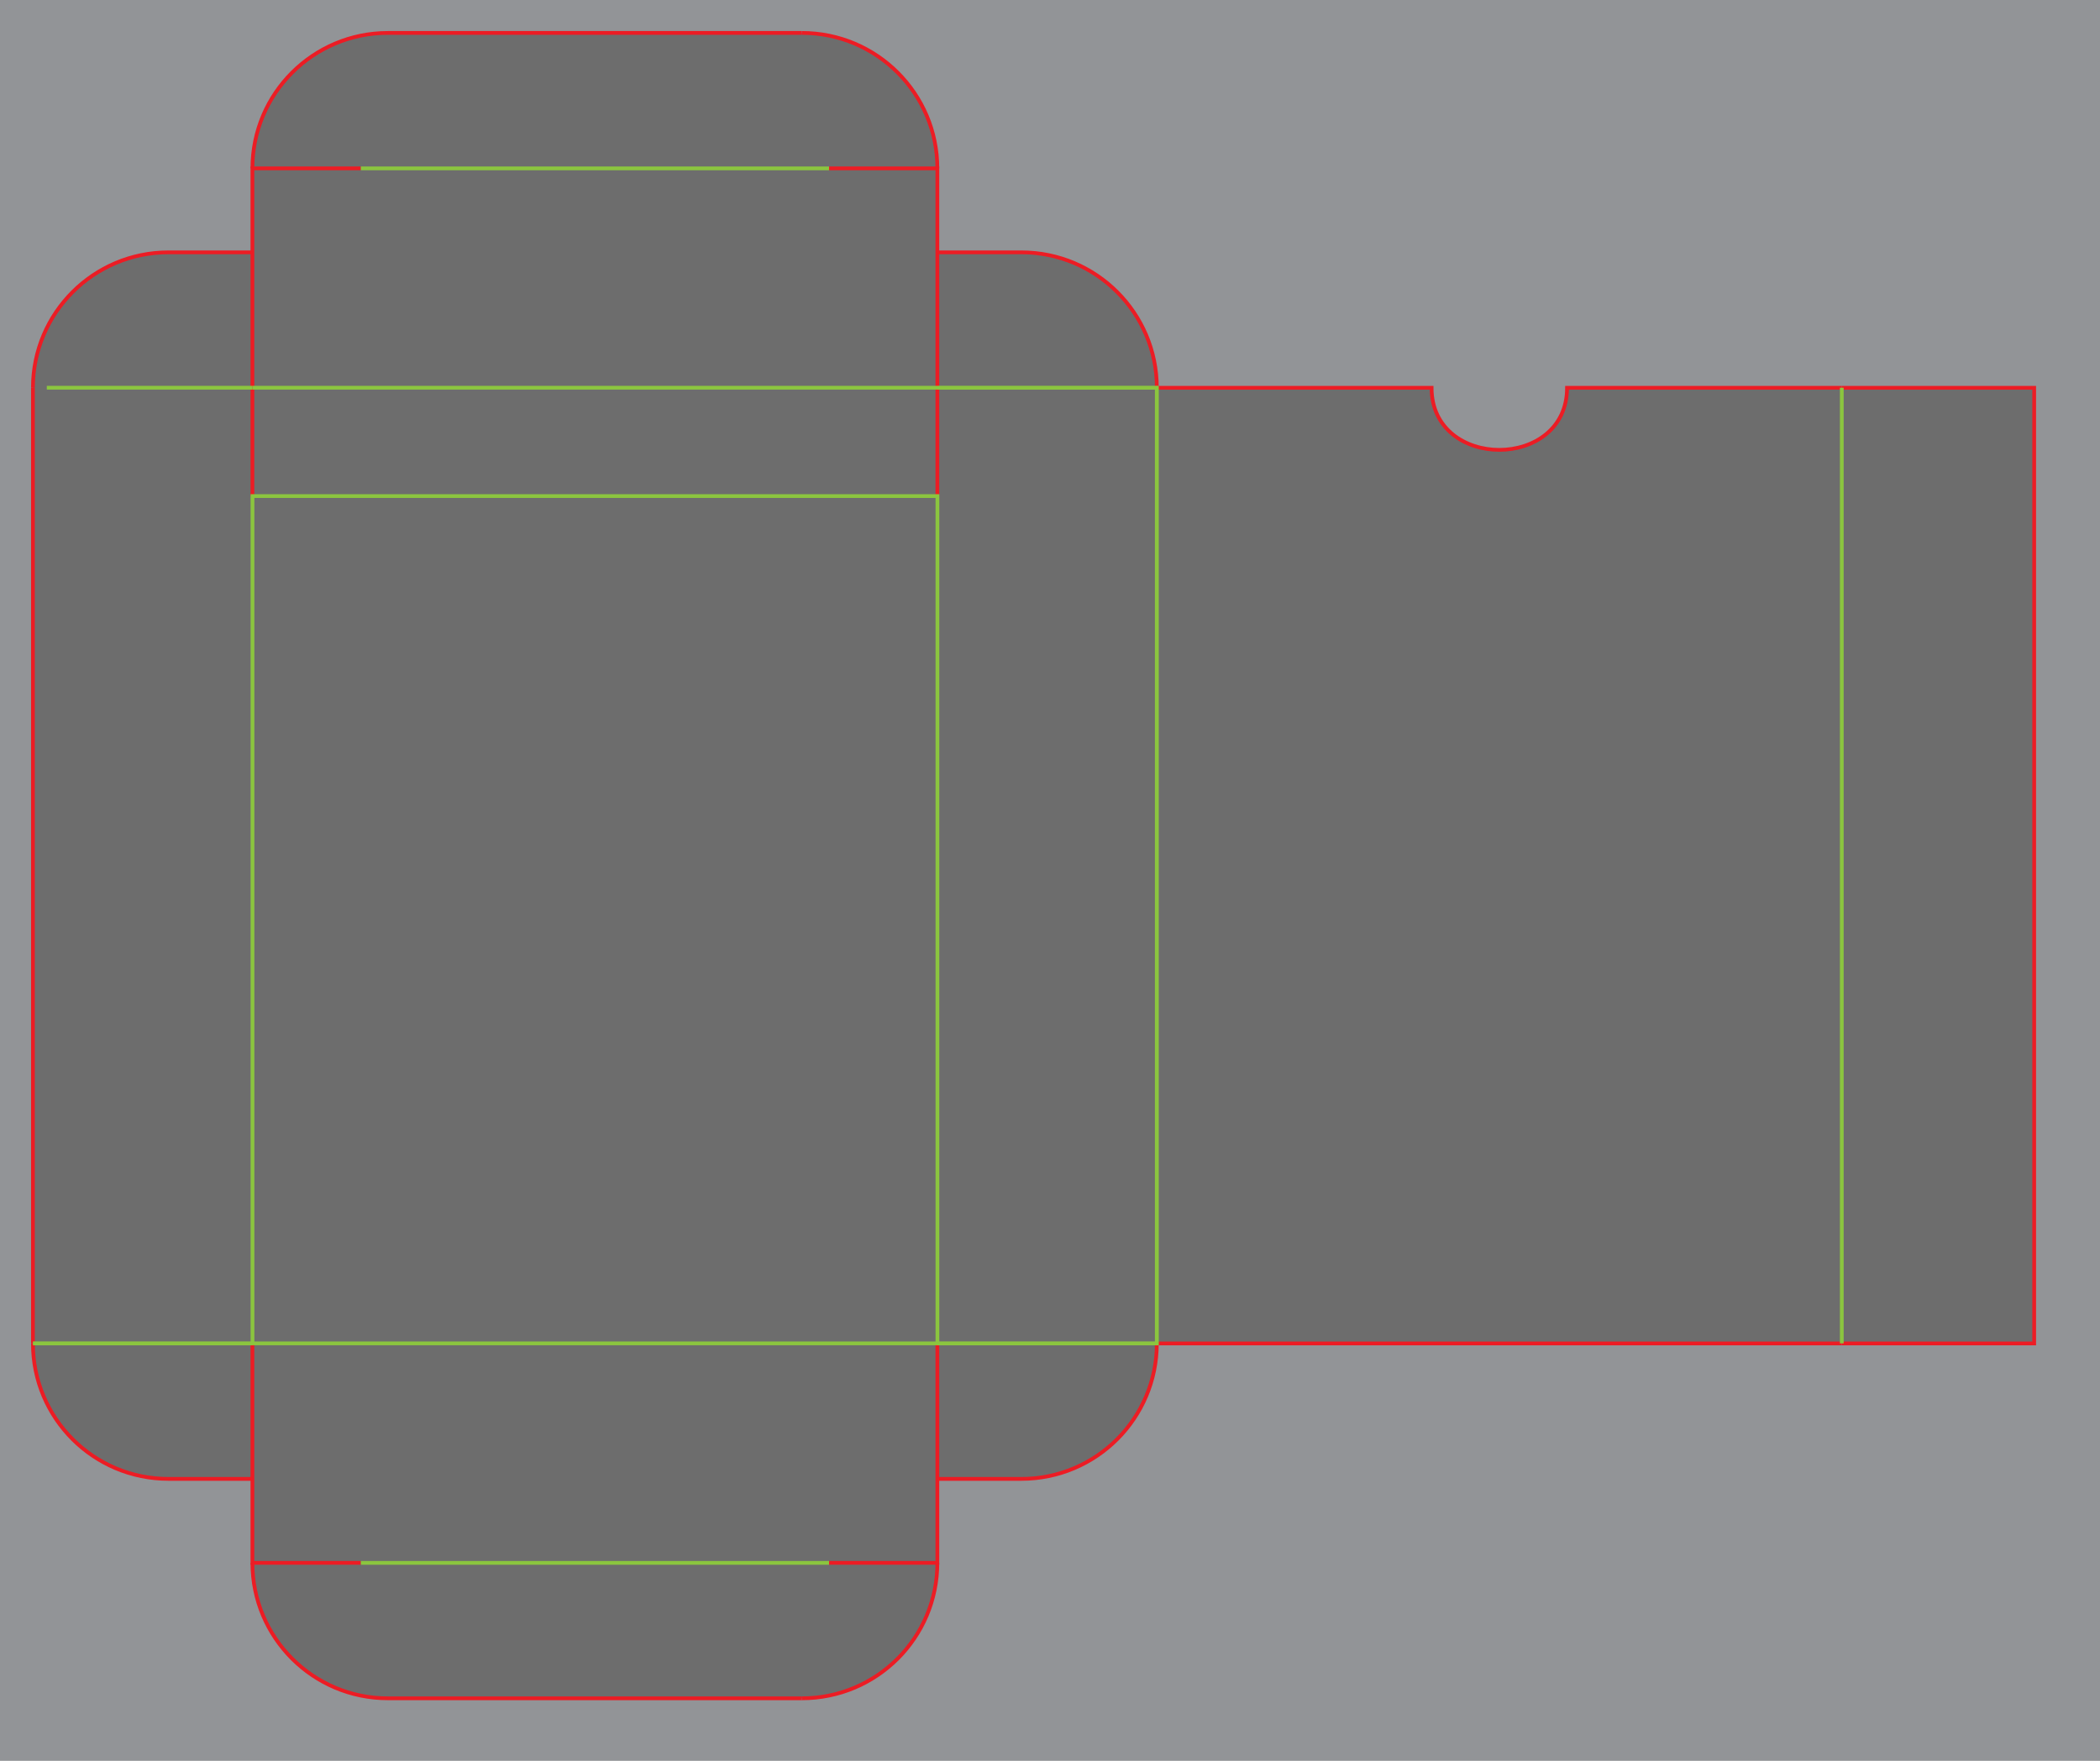
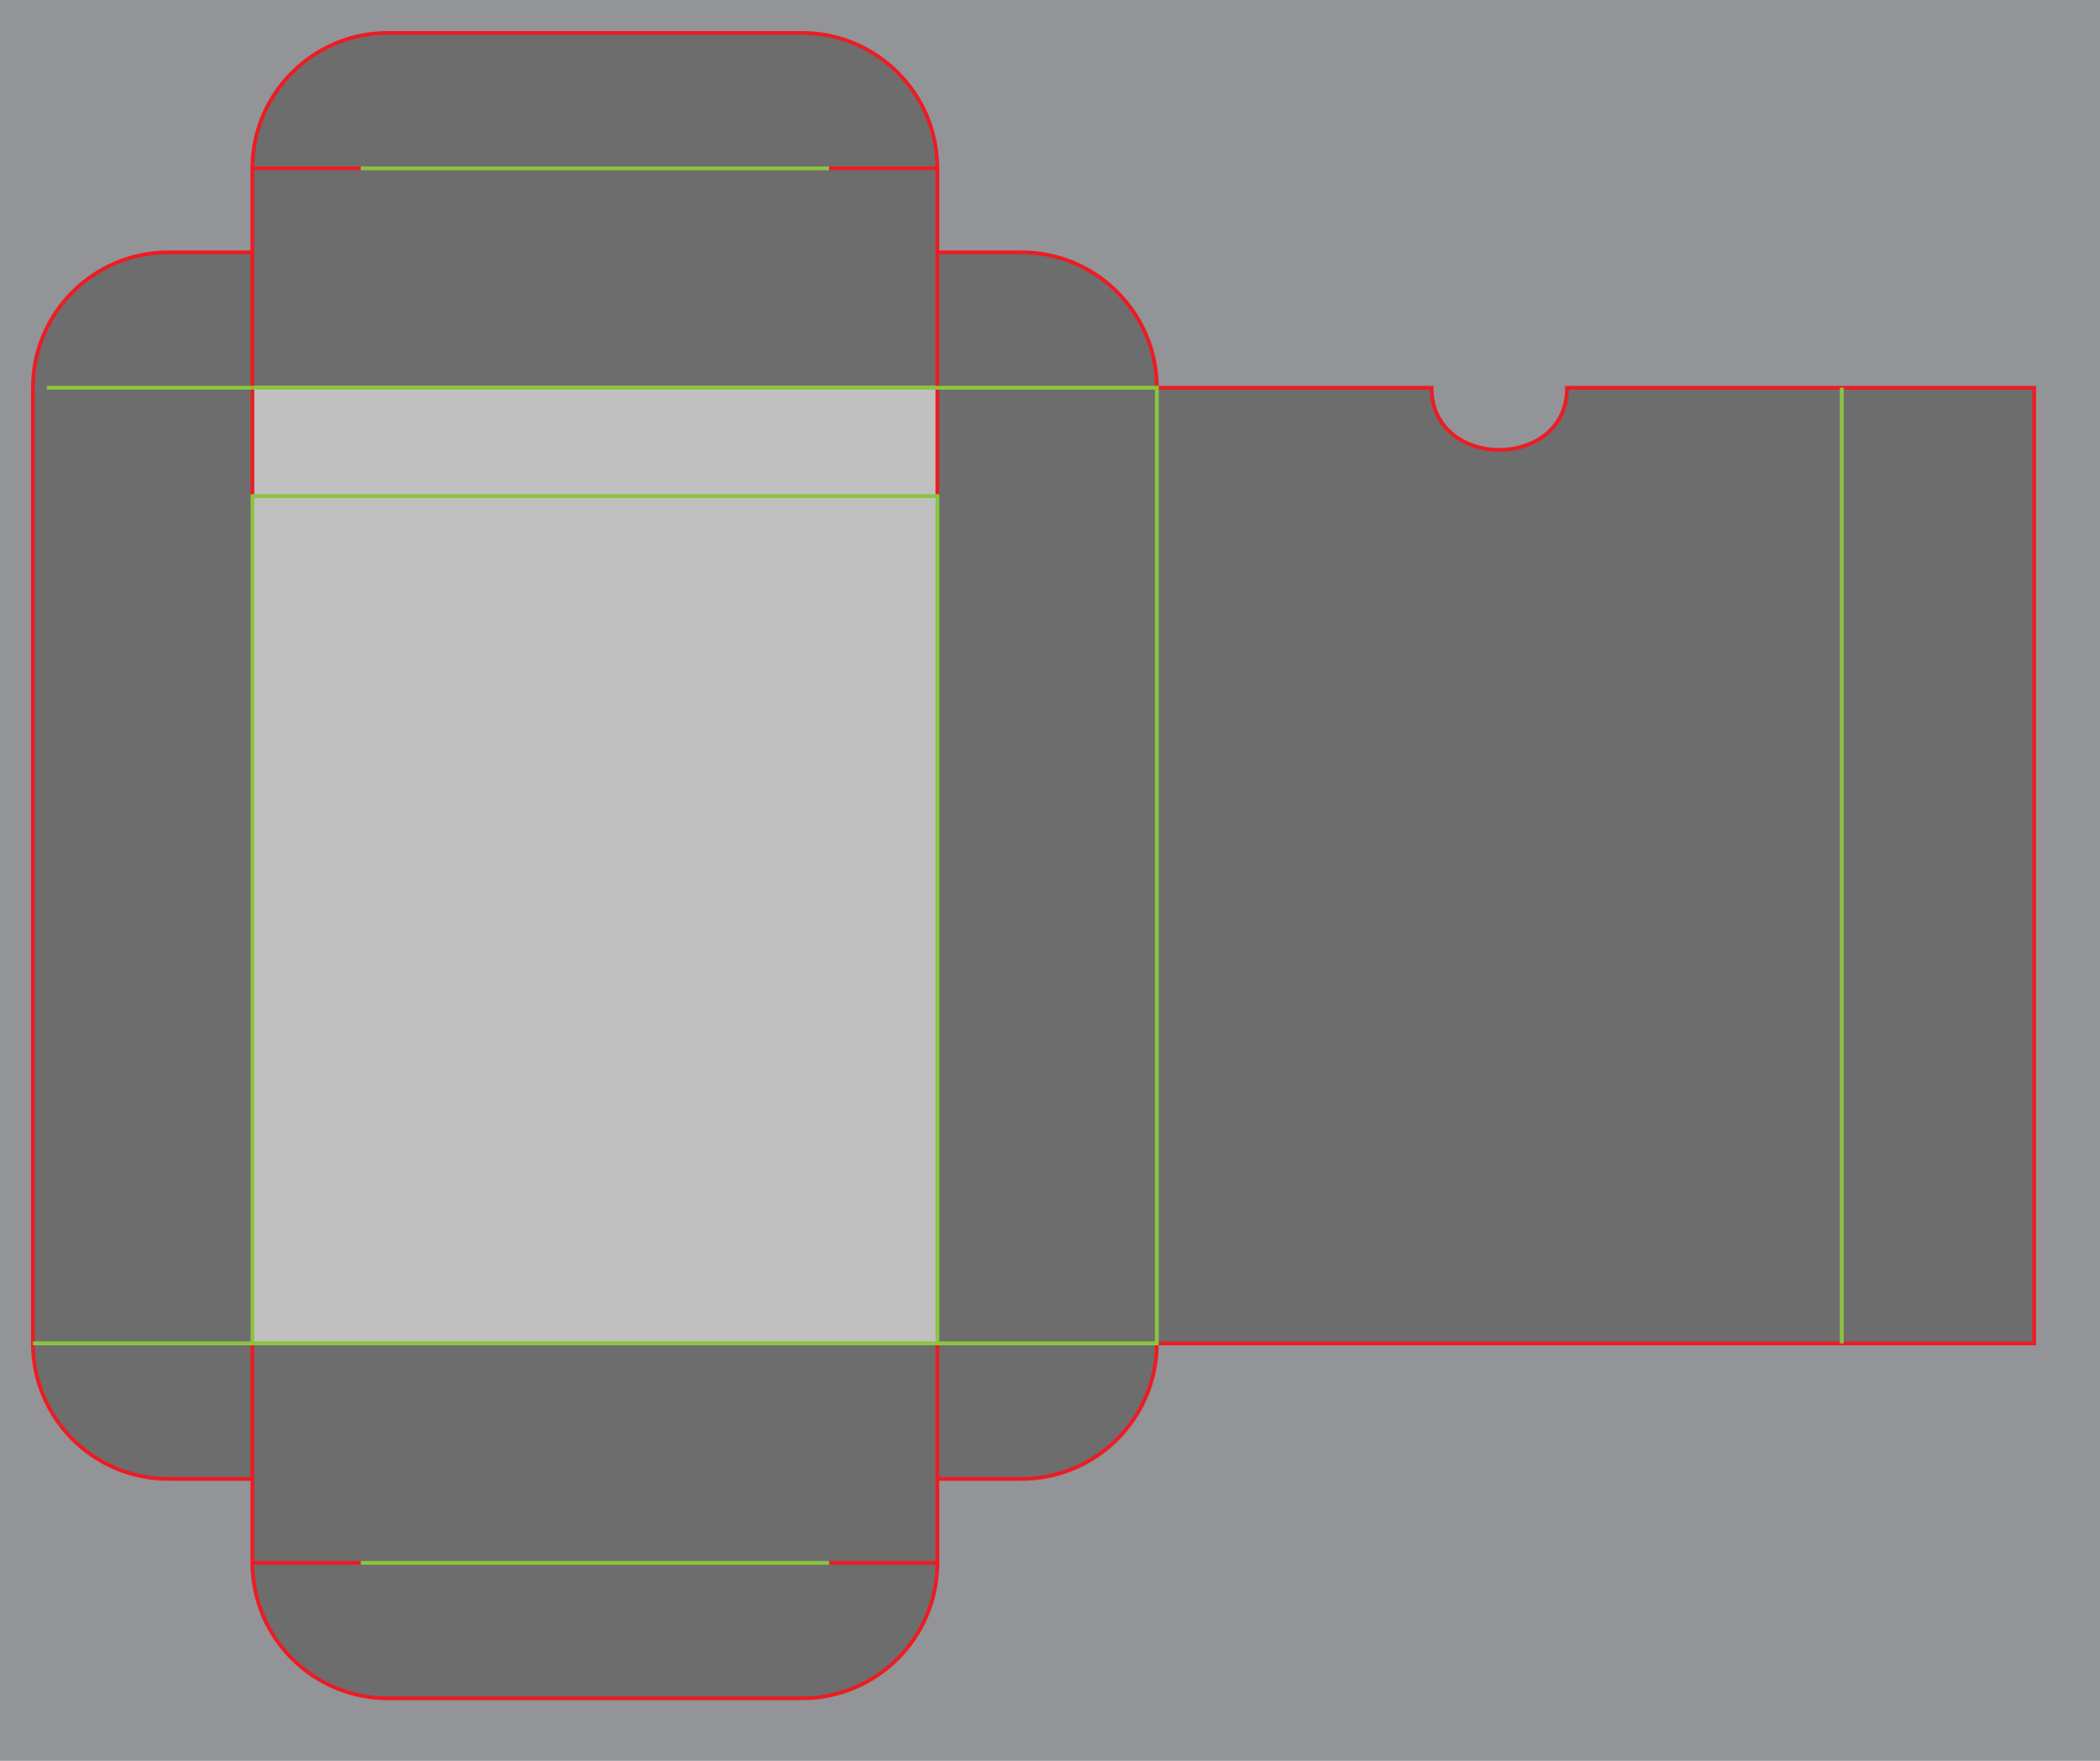
<svg xmlns="http://www.w3.org/2000/svg" version="1.1" x="0px" y="0px" width="2325" height="1950" viewBox="0 0 2325 1950" enable-background="new 0 0 558 468" xml:space="preserve" id="svg223">
  <defs id="defs223">






	

		
		
	
			
			
			
			
			
			
			
			
			
			
			
			
			
			
			
			
		
			
- 		</defs>
+ 		
+ 	
+ 	
+ 		
+ 	
+ 	
+ 	
+ 	
+ 	
+ 	
+ 
+ 	
+ </defs>
  <g id="Guides_For_Artboard" display="none" transform="matrix(4.166667,0,0,4.166667,-9.3000001e-6,-7.8e-6)">
</g>
-   <g id="Background" transform="matrix(4.166667,0,0,4.166667,-9.3000001e-6,-7.8e-6)">
-     <polygon fill="#929497" points="558,468 558,0 0,0 0,468 " id="polygon1" />
-   </g>
+   <polygon fill="#929497" points="0,0 0,468 558,468 558,0 " id="polygon1" transform="matrix(4.166667,0,0,4.166667,-9.3000001e-6,-7.8e-6)" />
  <path fill="#ffffff" d="m 1037.792,1637.792 v 92.996 c 0,82.833 -67.167,150 -150,150 H 429.458 c -82.833,0 -150,-67.167 -150,-150 v -92.996 h -93 c -82.833,0 -150,-67.167 -150,-150 V 429.458 c 0,-82.833 67.167,-150 150,-150 h 93 v -93 c 0,-82.833 67.167,-150 150,-150 h 458.333 c 82.833,0 150,67.167 150,150 v 93 h 93 c 82.833,0 150,67.167 150,150 h 304.167 c 0,91.667 150,91.667 150,0 h 304.167 213 V 1487.792 h -213 -758.333 c 0,82.833 -67.167,150 -150,150 z" id="clipping" style="stroke-width:4.167;fill:#6d6d6d;fill-opacity:1" />
+   <rect style="fill:#c0c0c0;stroke-width:20.364;stroke-dashoffset:318.954;paint-order:markers stroke fill" id="actualSize" width="758.333" height="1062.496" x="279.538" y="427.292" />
  <line fill="none" stroke="#ec1c24" stroke-miterlimit="10" x1="36.458" y1="1487.792" x2="36.458" y2="429.458" id="line1" style="stroke-width:4.167" />
  <path fill="none" stroke="#ec1c24" stroke-miterlimit="10" d="m 2039.125,429.458 h -304.167 c 0,91.667 -150,91.667 -150,0 h -304.167" id="path2" style="stroke-width:4.167" />
  <polyline fill="none" stroke="#ec1c24" stroke-miterlimit="10" points="489.39,357.07 540.51,357.07 540.51,103.07      489.39,103.07    " id="polyline2" transform="matrix(4.166667,0,0,4.166667,-9.3000001e-6,-7.8e-6)" />
  <path fill="none" stroke="#ec1c24" stroke-miterlimit="10" d="m 36.458,429.458 c 0,-82.833 67.167,-150 150,-150 h 93" id="path3" style="stroke-width:4.167" />
  <path fill="none" stroke="#ec1c24" stroke-miterlimit="10" d="m 1280.792,429.458 c 0,-82.833 -67.167,-150 -150,-150 h -93" id="path4" style="stroke-width:4.167" />
  <polyline fill="none" stroke="#ec1c24" stroke-miterlimit="10" points="67.07,131.87 67.07,67.07 67.07,44.75 95.87,44.75    " id="polyline4" transform="matrix(4.166667,0,0,4.166667,-9.3000001e-6,-7.8e-6)" />
  <polyline fill="none" stroke="#ec1c24" stroke-miterlimit="10" points="249.07,131.87 249.07,67.07 249.07,44.75 220.27,44.75         " id="polyline5" transform="matrix(4.166667,0,0,4.166667,-9.3000001e-6,-7.8e-6)" />
  <path fill="none" stroke="#ec1c24" stroke-miterlimit="10" d="m 279.458,186.458 c 0,-82.833 67.167,-150 150,-150 h 458.333" id="path5" style="stroke-width:4.167" />
  <path fill="none" stroke="#ec1c24" stroke-miterlimit="10" d="m 1037.792,186.458 c 0,-82.833 -67.167,-150 -150,-150" id="path6" style="stroke-width:4.167" />
  <line fill="none" stroke="#ec1c24" stroke-miterlimit="10" x1="1280.792" y1="1487.792" x2="2039.125" y2="1487.792" id="line6" style="stroke-width:4.167" />
  <path fill="none" stroke="#ec1c24" stroke-miterlimit="10" d="m 36.458,1487.792 c 0,82.833 67.167,150 150,150 h 93" id="path7" style="stroke-width:4.167" />
  <path fill="none" stroke="#ec1c24" stroke-miterlimit="10" d="m 1280.792,1487.792 c 0,82.833 -67.167,150 -150,150 h -93" id="path8" style="stroke-width:4.167" />
  <polyline fill="none" stroke="#ec1c24" stroke-miterlimit="10" points="67.07,357.07 67.07,393.07 67.07,415.39 95.87,415.39         " id="polyline8" transform="matrix(4.166667,0,0,4.166667,-9.3000001e-6,-7.8e-6)" />
  <polyline fill="none" stroke="#ec1c24" stroke-miterlimit="10" points="249.07,357.07 249.07,393.07 249.07,415.39      220.27,415.39    " id="polyline9" transform="matrix(4.166667,0,0,4.166667,-9.3000001e-6,-7.8e-6)" />
  <path fill="none" stroke="#ec1c24" stroke-miterlimit="10" d="m 279.458,1730.792 c 0,82.833 67.167,150 150,150 h 458.333" id="path9" style="stroke-width:4.167" />
  <path fill="none" stroke="#ec1c24" stroke-miterlimit="10" d="m 887.792,1880.792 c 82.833,0 150,-67.167 150,-150" id="path10" style="stroke-width:4.167" />
-   <g id="folds" transform="matrix(4.166667,0,0,4.166667,-9.3000001e-6,-7.8e-6)">
-     <rect x="67.089" y="131.85" fill="none" stroke="#8bc53f" stroke-miterlimit="10" width="182" height="225.199" id="rect10" />
-     <line fill="none" stroke="#8bc53f" stroke-width="1.033" stroke-miterlimit="10" x1="67.089" y1="357.049" x2="8.748" y2="357.049" id="line10" />
-     <line fill="none" stroke="#8bc53f" stroke-miterlimit="10" x1="67.089" y1="103.05" x2="12.439" y2="103.05" id="line11" />
-     <polyline fill="none" stroke="#8bc53f" stroke-width="1.032" stroke-miterlimit="10" points="249.089,357.049 307.388,357.049    307.388,103.05 249.089,103.05  " id="polyline11" />
-     <line fill="none" stroke="#8bc53f" stroke-miterlimit="10" x1="489.388" y1="357.049" x2="489.388" y2="103.05" id="line12" />
-     <line fill="none" stroke="#8bc53f" stroke-miterlimit="10" x1="95.889" y1="44.75" x2="220.289" y2="44.75" id="line13" />
-     <line fill="none" stroke="#8bc53f" stroke-miterlimit="10" x1="67.089" y1="103.05" x2="249.089" y2="103.05" id="line14" />
-     <line fill="none" stroke="#8bc53f" stroke-miterlimit="10" x1="95.889" y1="415.391" x2="220.289" y2="415.391" id="line15" />
+   <line fill="none" stroke="#8bc53f" stroke-width="4.305" stroke-miterlimit="10" x1="279.537" y1="1487.704" x2="36.45" y2="1487.704" id="line10" />
+   <line fill="none" stroke="#8bc53f" stroke-miterlimit="10" x1="279.537" y1="429.375" x2="51.829" y2="429.375" id="line11" style="stroke-width:4.167" />
+   <polyline fill="none" stroke="#8bc53f" stroke-width="1.032" stroke-miterlimit="10" points="249.089,357.049 307.388,357.049    307.388,103.05 249.089,103.05  " id="polyline11" transform="matrix(4.166667,0,0,4.166667,-9.3000001e-6,-7.8e-6)" />
+   <line fill="none" stroke="#8bc53f" stroke-miterlimit="10" x1="2039.117" y1="1487.704" x2="2039.117" y2="429.375" id="line12" style="stroke-width:4.167" />
+   <line fill="none" stroke="#8bc53f" stroke-miterlimit="10" x1="399.538" y1="186.458" x2="917.871" y2="186.458" id="line13" style="stroke-width:4.167" />
+   <g id="g2">
+     <rect x="279.537" y="549.375" fill="none" stroke="#8bc53f" stroke-miterlimit="10" width="758.333" height="938.329" id="rect10" style="stroke-width:4.167" />
+     <line fill="none" stroke="#8bc53f" stroke-miterlimit="10" x1="279.537" y1="429.375" x2="1037.871" y2="429.375" id="line14" style="stroke-width:4.167" />
  </g>
+   <line fill="none" stroke="#8bc53f" stroke-miterlimit="10" x1="399.538" y1="1730.796" x2="917.871" y2="1730.796" id="line15" style="stroke-width:4.167" />
</svg>
